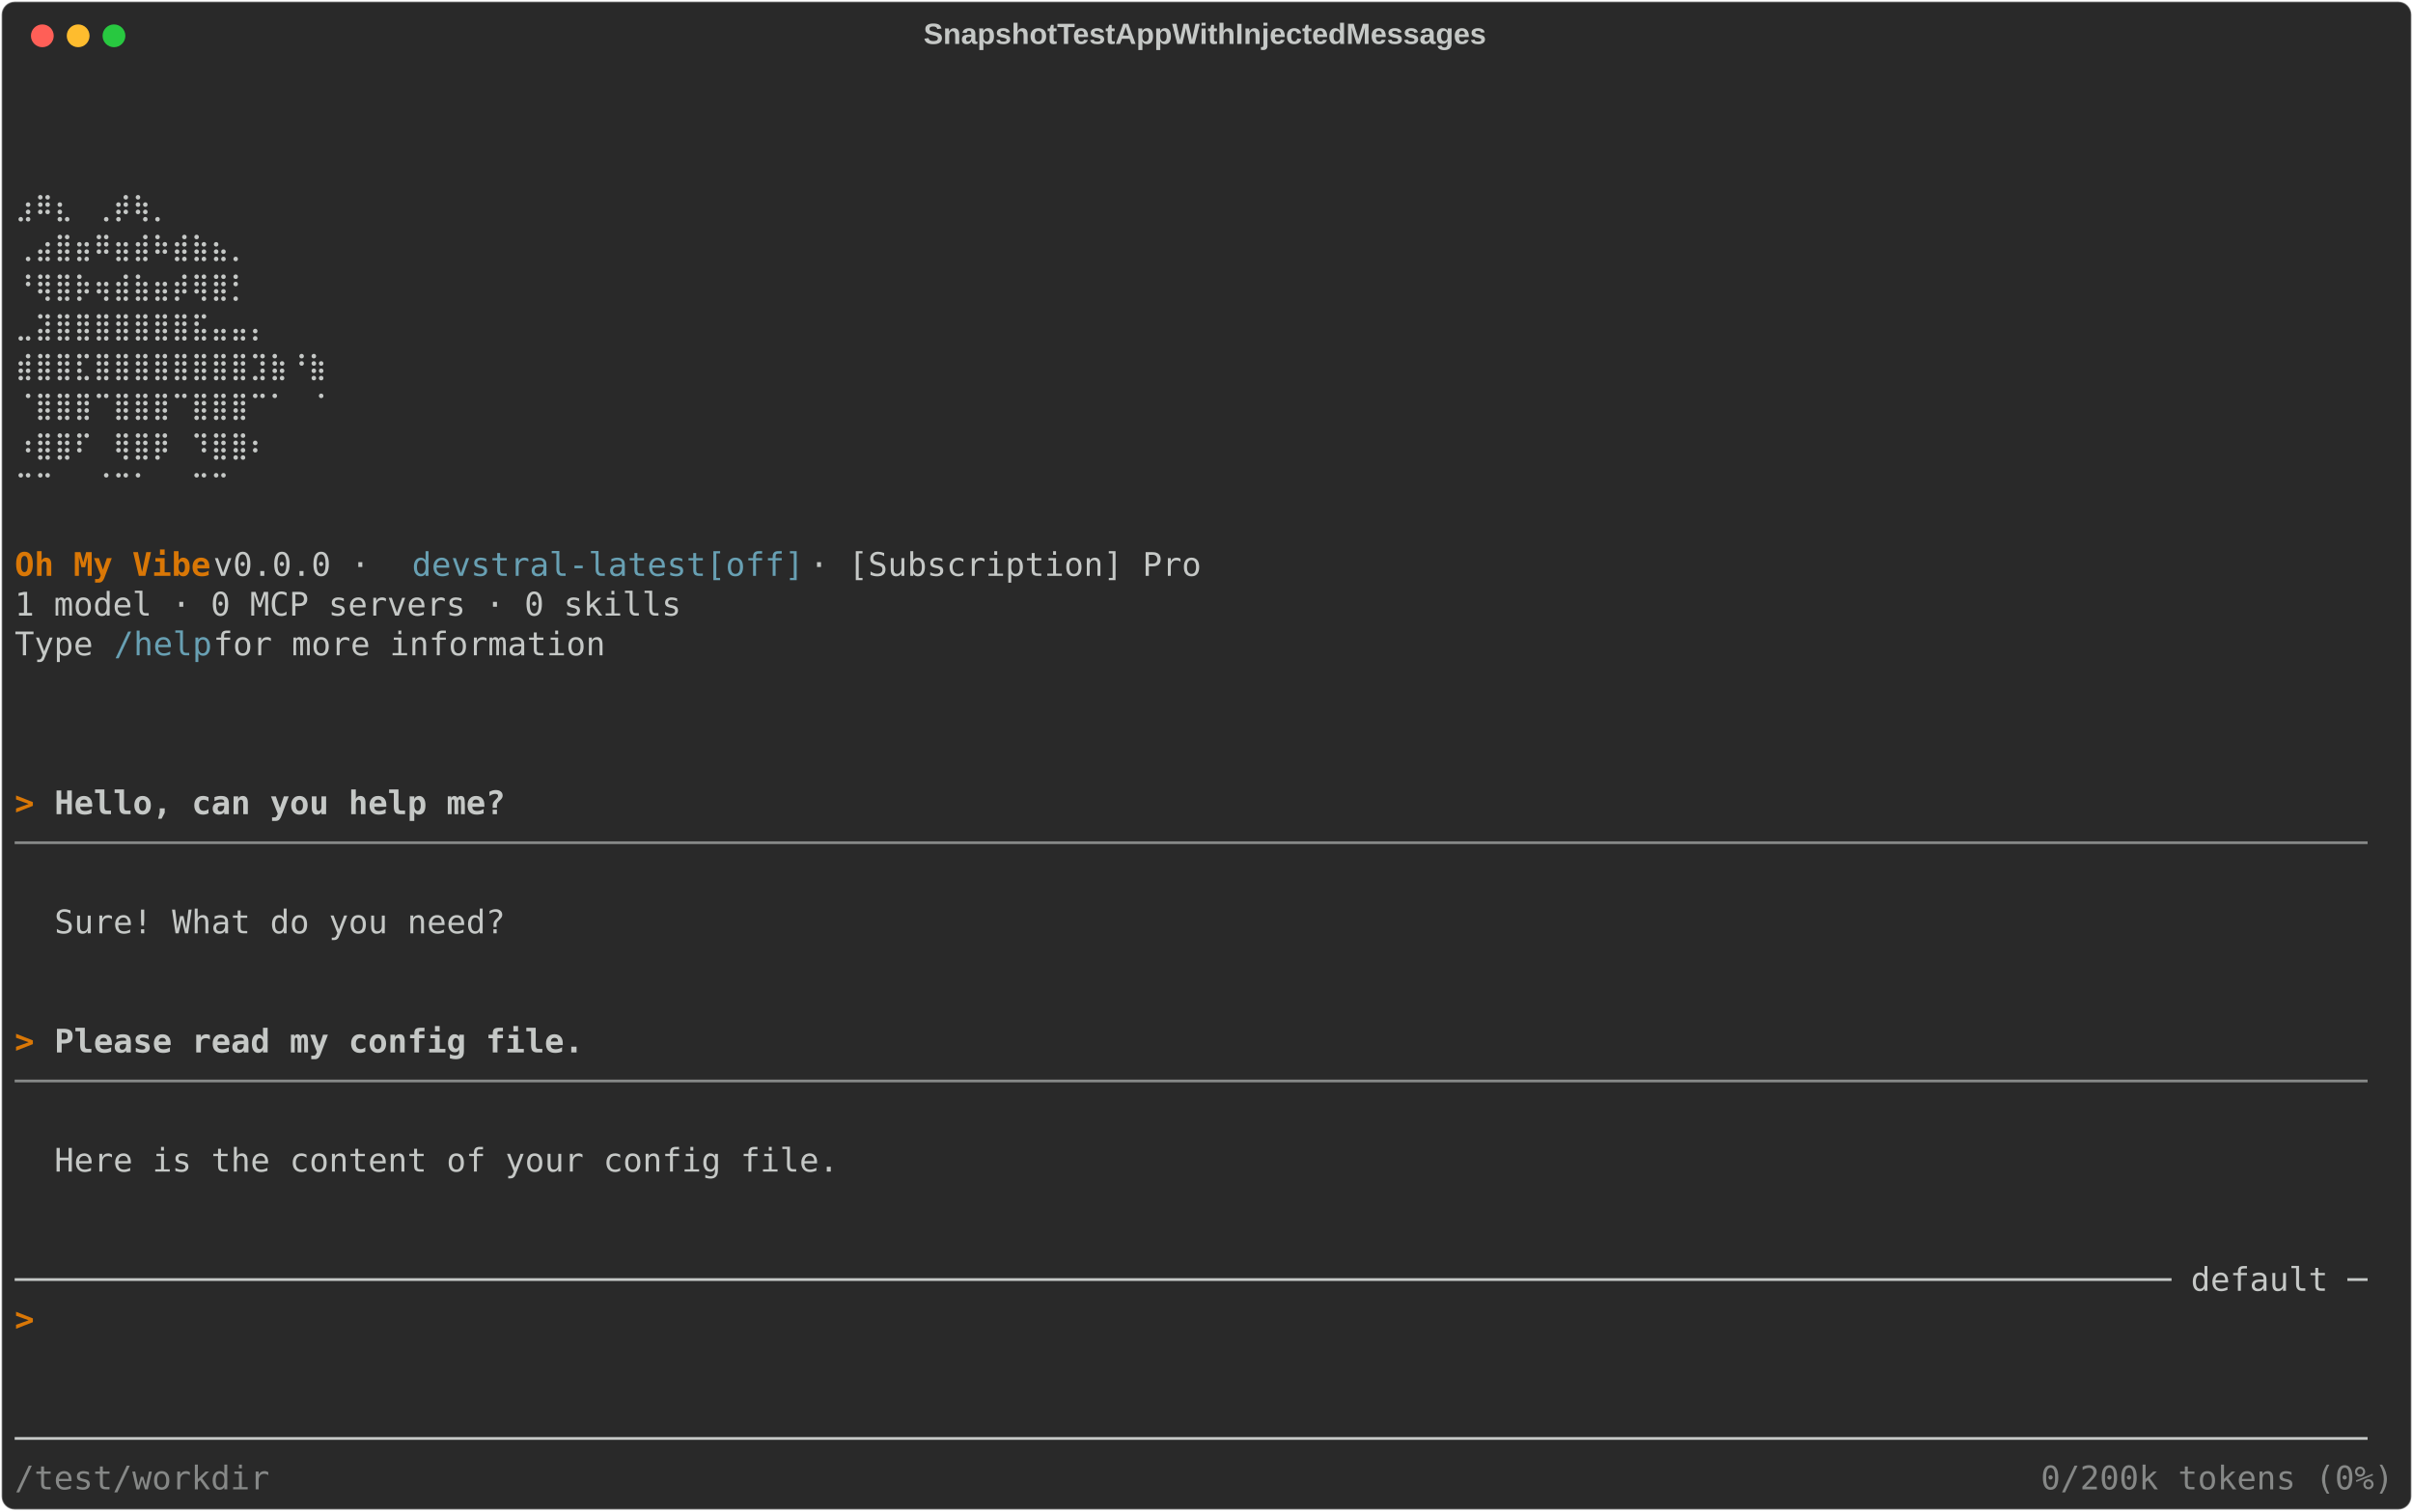
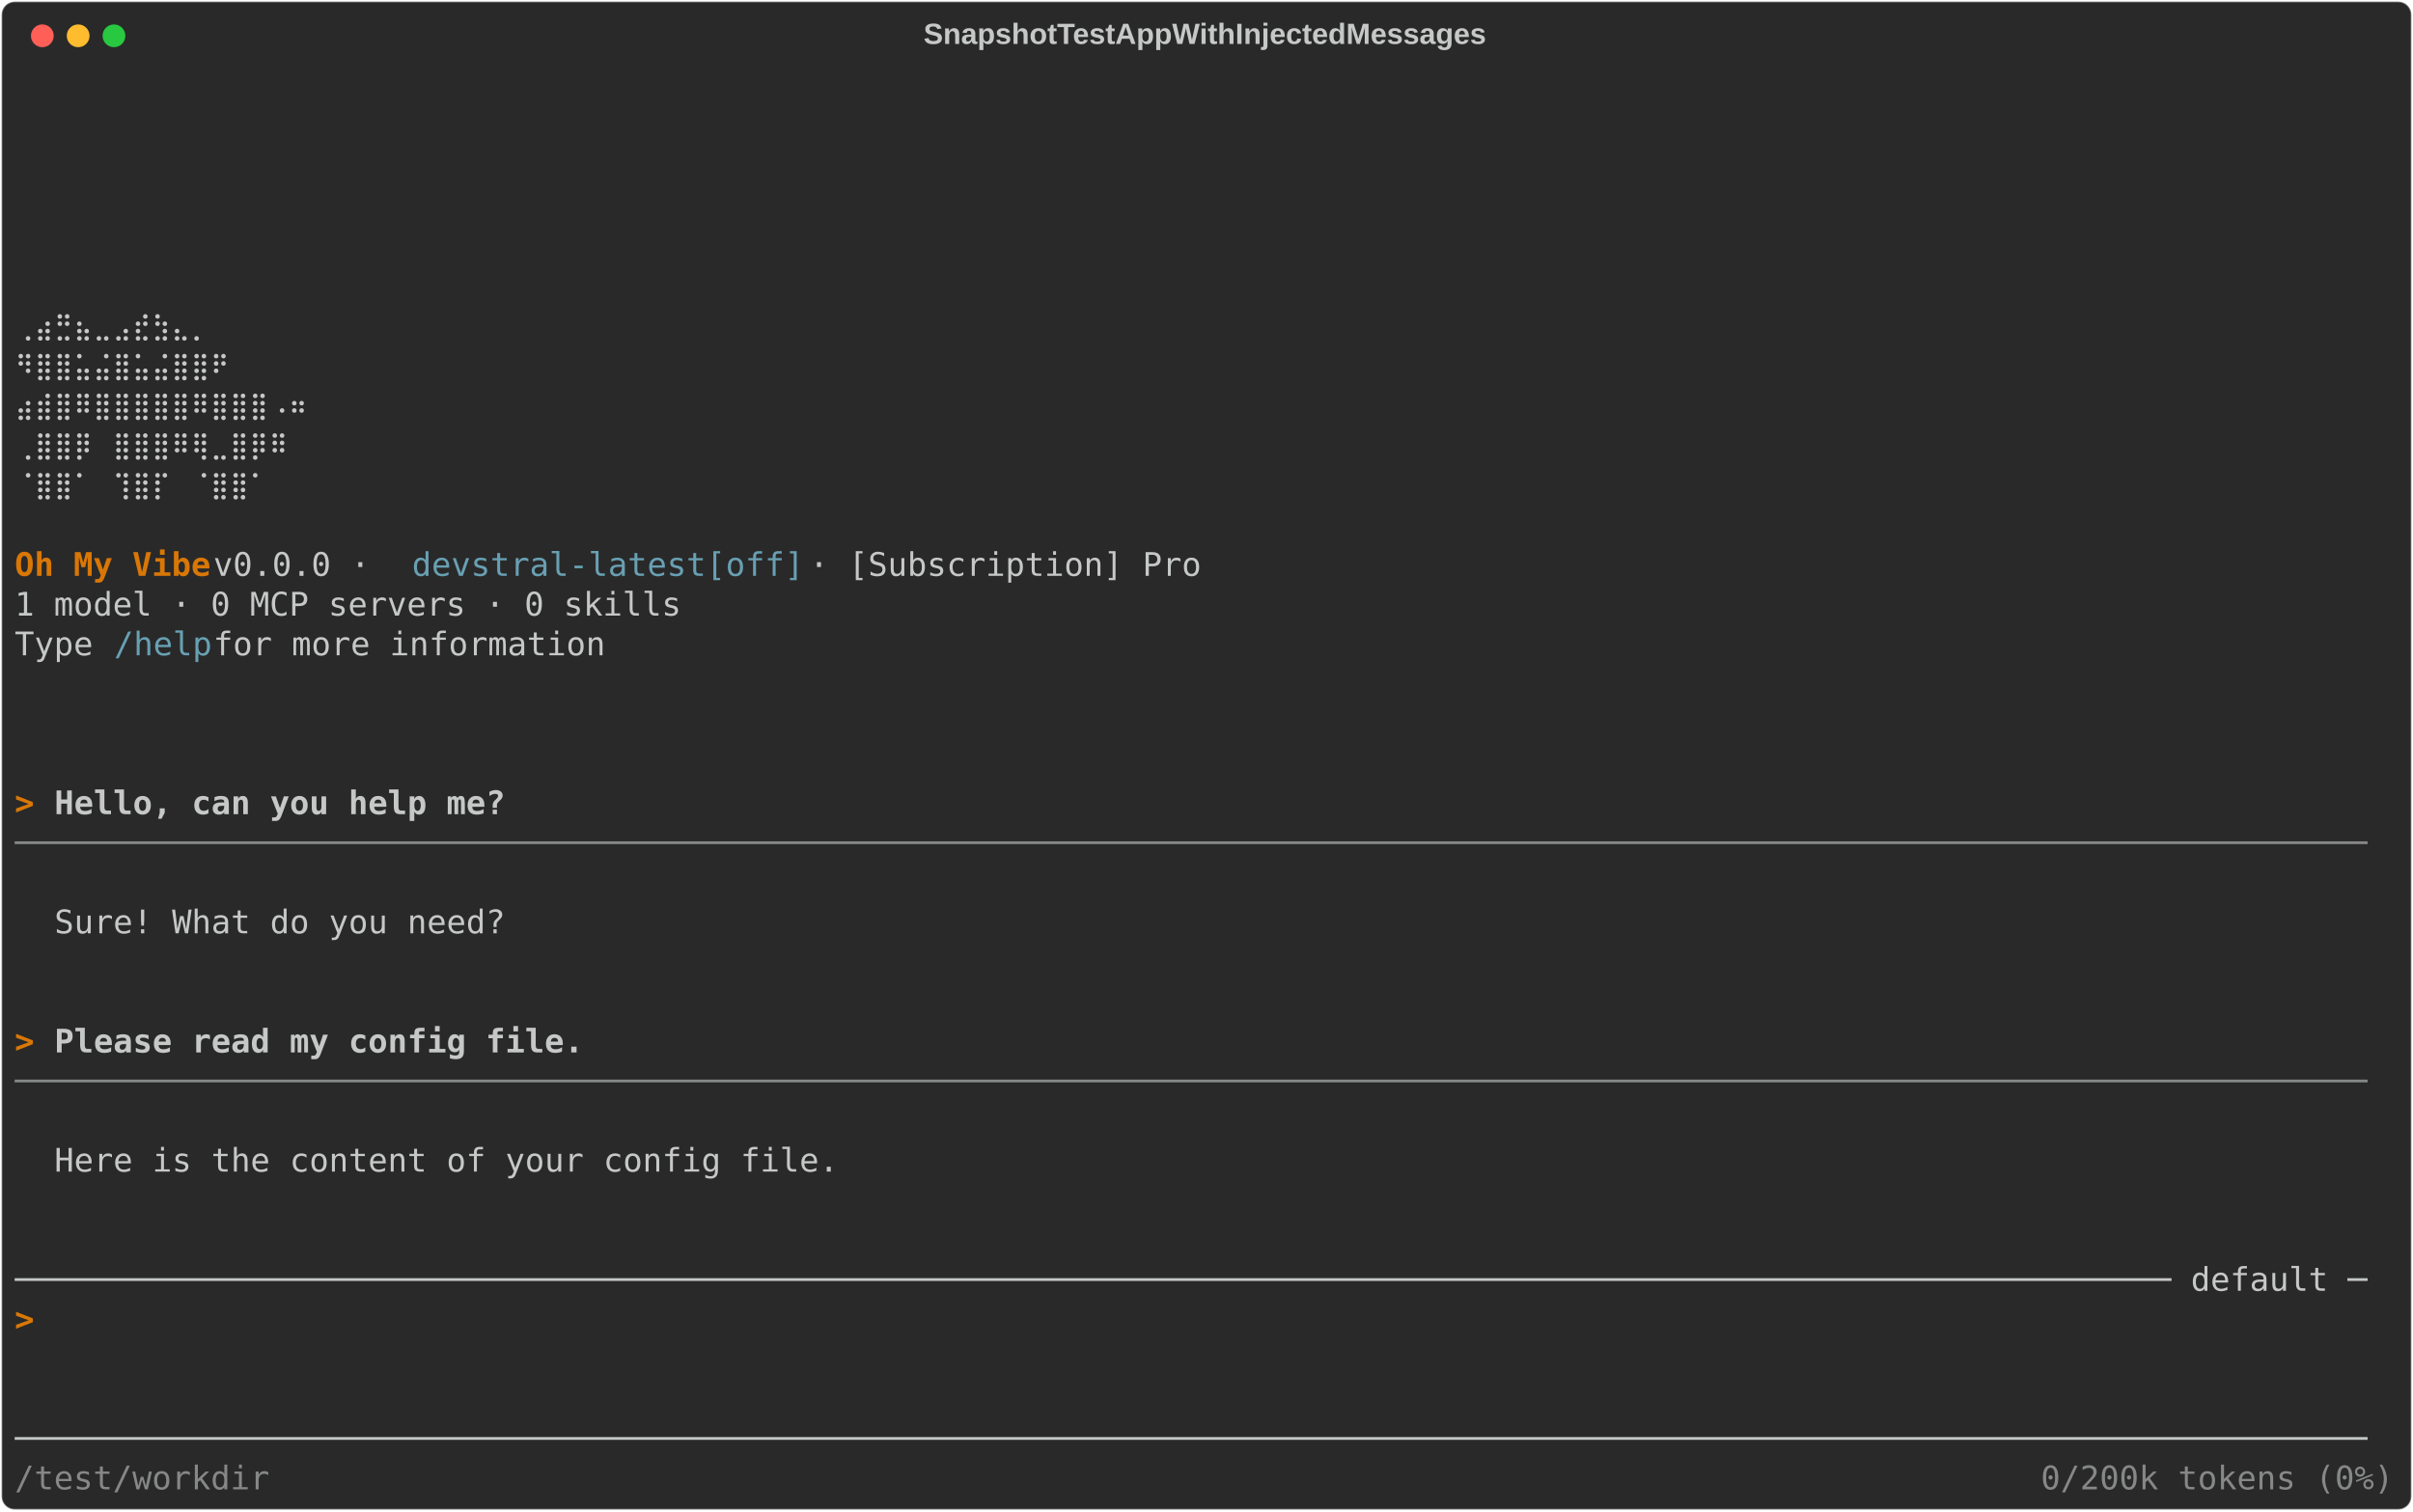
<svg xmlns="http://www.w3.org/2000/svg" class="rich-terminal" viewBox="0 0 1482 928.4">
  <style>

    @font-face {
        font-family: "Fira Code";
        src: local("FiraCode-Regular"),
                url("https://cdnjs.cloudflare.com/ajax/libs/firacode/6.2.0/woff2/FiraCode-Regular.woff2") format("woff2"),
                url("https://cdnjs.cloudflare.com/ajax/libs/firacode/6.2.0/woff/FiraCode-Regular.woff") format("woff");
        font-style: normal;
        font-weight: 400;
    }
    @font-face {
        font-family: "Fira Code";
        src: local("FiraCode-Bold"),
                url("https://cdnjs.cloudflare.com/ajax/libs/firacode/6.2.0/woff2/FiraCode-Bold.woff2") format("woff2"),
                url("https://cdnjs.cloudflare.com/ajax/libs/firacode/6.2.0/woff/FiraCode-Bold.woff") format("woff");
        font-style: bold;
        font-weight: 700;
    }

    .terminal-matrix {
        font-family: Fira Code, monospace;
        font-size: 20px;
        line-height: 24.4px;
        font-variant-east-asian: full-width;
    }

    .terminal-title {
        font-size: 18px;
        font-weight: bold;
        font-family: arial;
    }

    .terminal-r1 { fill: #c5c8c6 }
.terminal-r2 { fill: #d97706;font-weight: bold }
.terminal-r3 { fill: #68a0b3 }
.terminal-r4 { fill: #c5c8c6;font-weight: bold }
.terminal-r5 { fill: #868887 }
    </style>
  <defs>
    <clipPath id="terminal-clip-terminal">
      <rect x="0" y="0" width="1463.0" height="877.4" />
    </clipPath>
    <clipPath id="terminal-line-0">
      <rect x="0" y="1.5" width="1464" height="24.65" />
    </clipPath>
    <clipPath id="terminal-line-1">
      <rect x="0" y="25.9" width="1464" height="24.65" />
    </clipPath>
    <clipPath id="terminal-line-2">
      <rect x="0" y="50.3" width="1464" height="24.65" />
    </clipPath>
    <clipPath id="terminal-line-3">
      <rect x="0" y="74.7" width="1464" height="24.65" />
    </clipPath>
    <clipPath id="terminal-line-4">
      <rect x="0" y="99.1" width="1464" height="24.65" />
    </clipPath>
    <clipPath id="terminal-line-5">
      <rect x="0" y="123.5" width="1464" height="24.65" />
    </clipPath>
    <clipPath id="terminal-line-6">
      <rect x="0" y="147.9" width="1464" height="24.65" />
    </clipPath>
    <clipPath id="terminal-line-7">
      <rect x="0" y="172.3" width="1464" height="24.65" />
    </clipPath>
    <clipPath id="terminal-line-8">
      <rect x="0" y="196.7" width="1464" height="24.65" />
    </clipPath>
    <clipPath id="terminal-line-9">
      <rect x="0" y="221.1" width="1464" height="24.65" />
    </clipPath>
    <clipPath id="terminal-line-10">
      <rect x="0" y="245.5" width="1464" height="24.65" />
    </clipPath>
    <clipPath id="terminal-line-11">
      <rect x="0" y="269.9" width="1464" height="24.65" />
    </clipPath>
    <clipPath id="terminal-line-12">
      <rect x="0" y="294.3" width="1464" height="24.65" />
    </clipPath>
    <clipPath id="terminal-line-13">
      <rect x="0" y="318.7" width="1464" height="24.65" />
    </clipPath>
    <clipPath id="terminal-line-14">
      <rect x="0" y="343.1" width="1464" height="24.65" />
    </clipPath>
    <clipPath id="terminal-line-15">
      <rect x="0" y="367.5" width="1464" height="24.65" />
    </clipPath>
    <clipPath id="terminal-line-16">
      <rect x="0" y="391.9" width="1464" height="24.65" />
    </clipPath>
    <clipPath id="terminal-line-17">
      <rect x="0" y="416.3" width="1464" height="24.65" />
    </clipPath>
    <clipPath id="terminal-line-18">
      <rect x="0" y="440.7" width="1464" height="24.65" />
    </clipPath>
    <clipPath id="terminal-line-19">
      <rect x="0" y="465.1" width="1464" height="24.65" />
    </clipPath>
    <clipPath id="terminal-line-20">
      <rect x="0" y="489.5" width="1464" height="24.65" />
    </clipPath>
    <clipPath id="terminal-line-21">
      <rect x="0" y="513.9" width="1464" height="24.65" />
    </clipPath>
    <clipPath id="terminal-line-22">
      <rect x="0" y="538.3" width="1464" height="24.65" />
    </clipPath>
    <clipPath id="terminal-line-23">
      <rect x="0" y="562.7" width="1464" height="24.65" />
    </clipPath>
    <clipPath id="terminal-line-24">
      <rect x="0" y="587.1" width="1464" height="24.65" />
    </clipPath>
    <clipPath id="terminal-line-25">
      <rect x="0" y="611.5" width="1464" height="24.65" />
    </clipPath>
    <clipPath id="terminal-line-26">
      <rect x="0" y="635.9" width="1464" height="24.65" />
    </clipPath>
    <clipPath id="terminal-line-27">
      <rect x="0" y="660.3" width="1464" height="24.65" />
    </clipPath>
    <clipPath id="terminal-line-28">
      <rect x="0" y="684.7" width="1464" height="24.65" />
    </clipPath>
    <clipPath id="terminal-line-29">
      <rect x="0" y="709.1" width="1464" height="24.65" />
    </clipPath>
    <clipPath id="terminal-line-30">
      <rect x="0" y="733.5" width="1464" height="24.65" />
    </clipPath>
    <clipPath id="terminal-line-31">
      <rect x="0" y="757.9" width="1464" height="24.65" />
    </clipPath>
    <clipPath id="terminal-line-32">
      <rect x="0" y="782.3" width="1464" height="24.65" />
    </clipPath>
    <clipPath id="terminal-line-33">
      <rect x="0" y="806.7" width="1464" height="24.65" />
    </clipPath>
    <clipPath id="terminal-line-34">
      <rect x="0" y="831.1" width="1464" height="24.65" />
    </clipPath>
  </defs>
  <rect fill="#292929" stroke="rgba(255,255,255,0.35)" stroke-width="1" x="1" y="1" width="1480" height="926.4" rx="8" />
  <text class="terminal-title" fill="#c5c8c6" text-anchor="middle" x="740" y="27">SnapshotTestAppWithInjectedMessages</text>
  <g transform="translate(26,22)">
    <circle cx="0" cy="0" r="7" fill="#ff5f57" />
    <circle cx="22" cy="0" r="7" fill="#febc2e" />
    <circle cx="44" cy="0" r="7" fill="#28c840" />
  </g>
  <g transform="translate(9, 41)" clip-path="url(#terminal-clip-terminal)">
    <g class="terminal-matrix">
      <text class="terminal-r1" x="1464" y="20" textLength="12.2" clip-path="url(#terminal-line-0)">
</text>
      <text class="terminal-r1" x="1464" y="44.4" textLength="12.2" clip-path="url(#terminal-line-1)">
</text>
      <text class="terminal-r1" x="1464" y="68.8" textLength="12.2" clip-path="url(#terminal-line-2)">
</text>
-       <text class="terminal-r1" x="0" y="93.2" textLength="219.6" clip-path="url(#terminal-line-3)">   ⣰⠿⣆ ⢀⡾⢷⡀       </text>
      <text class="terminal-r1" x="1464" y="93.2" textLength="12.2" clip-path="url(#terminal-line-3)">
</text>
-       <text class="terminal-r1" x="0" y="117.6" textLength="219.6" clip-path="url(#terminal-line-4)"> ⢀⣴⣿⣶⠿⣶⣾⠷⣾⣷⣦⡀     </text>
      <text class="terminal-r1" x="1464" y="117.6" textLength="12.2" clip-path="url(#terminal-line-4)">
</text>
-       <text class="terminal-r1" x="0" y="142" textLength="219.6" clip-path="url(#terminal-line-5)"> ⠘⢿⣿⡷⢶⣾⣷⣶⡾⢿⣿⡃     </text>
      <text class="terminal-r1" x="1464" y="142" textLength="12.2" clip-path="url(#terminal-line-5)">
</text>
-       <text class="terminal-r1" x="0" y="166.4" textLength="219.6" clip-path="url(#terminal-line-6)">  ⣀⣽⣿⣿⣿⣿⣿⣿⣿⣯⣤⣤⡄   </text>
+       <text class="terminal-r1" x="0" y="166.4" textLength="219.6" clip-path="url(#terminal-line-6)">  ⢀⣴⣛⣦⣀⣠⣞⣳⣄⡀      </text>
      <text class="terminal-r1" x="1464" y="166.4" textLength="12.2" clip-path="url(#terminal-line-6)">
</text>
-       <text class="terminal-r1" x="0" y="190.8" textLength="219.6" clip-path="url(#terminal-line-7)"> ⣾⣿⣿⣏⣿⣿⣿⣿⣿⣿⣿⣿⣹⣷⠘⣷ </text>
+       <text class="terminal-r1" x="0" y="190.8" textLength="219.6" clip-path="url(#terminal-line-7)">  ⠻⣿⣿⣥⣬⣿⣥⣬⣿⣿⠟     </text>
      <text class="terminal-r1" x="1464" y="190.8" textLength="12.2" clip-path="url(#terminal-line-7)">
</text>
-       <text class="terminal-r1" x="0" y="215.2" textLength="219.6" clip-path="url(#terminal-line-8)"> ⠈⣿⣿⣿⠉⣿⣿⣿⠉⣿⣿⣿⠉⠁ ⠈ </text>
+       <text class="terminal-r1" x="0" y="215.2" textLength="219.6" clip-path="url(#terminal-line-8)"> ⣴⣾⣿⠿⣿⣿⣿⣿⣿⠿⣿⣿⣿⠠⠶  </text>
      <text class="terminal-r1" x="1464" y="215.2" textLength="12.2" clip-path="url(#terminal-line-8)">
</text>
-       <text class="terminal-r1" x="0" y="239.6" textLength="219.6" clip-path="url(#terminal-line-9)"> ⠰⣿⣿⠏ ⢿⣿⡿ ⠹⣿⣿⠆    </text>
+       <text class="terminal-r1" x="0" y="239.6" textLength="219.6" clip-path="url(#terminal-line-9)">⢀⣿⣿⡿ ⣿⣿⣿⠿⢿⣀⣿⡿⠿    </text>
      <text class="terminal-r1" x="1464" y="239.6" textLength="12.2" clip-path="url(#terminal-line-9)">
</text>
-       <text class="terminal-r1" x="0" y="264" textLength="219.6" clip-path="url(#terminal-line-10)">  ⠉⠉  ⠈⠉⠁  ⠉⠉     </text>
+       <text class="terminal-r1" x="0" y="264" textLength="219.6" clip-path="url(#terminal-line-10)">⠈⣿⣿⠁ ⢹⣿⡏ ⠈⣿⣿⠁     </text>
      <text class="terminal-r1" x="1464" y="264" textLength="12.2" clip-path="url(#terminal-line-10)">
</text>
      <text class="terminal-r1" x="1464" y="288.4" textLength="12.2" clip-path="url(#terminal-line-11)">
</text>
      <text class="terminal-r2" x="0" y="312.8" textLength="122" clip-path="url(#terminal-line-12)">Oh My Vibe</text>
      <text class="terminal-r1" x="122" y="312.8" textLength="122" clip-path="url(#terminal-line-12)"> v0.0.0 · </text>
      <text class="terminal-r3" x="244" y="312.8" textLength="244" clip-path="url(#terminal-line-12)">devstral-latest[off]</text>
      <text class="terminal-r1" x="488" y="312.8" textLength="256.2" clip-path="url(#terminal-line-12)"> · [Subscription] Pro</text>
      <text class="terminal-r1" x="1464" y="312.8" textLength="12.2" clip-path="url(#terminal-line-12)">
</text>
      <text class="terminal-r1" x="0" y="337.2" textLength="414.8" clip-path="url(#terminal-line-13)">1 model · 0 MCP servers · 0 skills</text>
      <text class="terminal-r1" x="1464" y="337.2" textLength="12.2" clip-path="url(#terminal-line-13)">
</text>
      <text class="terminal-r1" x="0" y="361.6" textLength="61" clip-path="url(#terminal-line-14)">Type </text>
      <text class="terminal-r3" x="61" y="361.6" textLength="61" clip-path="url(#terminal-line-14)">/help</text>
      <text class="terminal-r1" x="122" y="361.6" textLength="256.2" clip-path="url(#terminal-line-14)"> for more information</text>
      <text class="terminal-r1" x="1464" y="361.6" textLength="12.2" clip-path="url(#terminal-line-14)">
</text>
      <text class="terminal-r1" x="1464" y="386" textLength="12.2" clip-path="url(#terminal-line-15)">
</text>
      <text class="terminal-r1" x="1464" y="410.4" textLength="12.2" clip-path="url(#terminal-line-16)">
</text>
      <text class="terminal-r1" x="1464" y="434.8" textLength="12.2" clip-path="url(#terminal-line-17)">
</text>
      <text class="terminal-r2" x="0" y="459.2" textLength="24.4" clip-path="url(#terminal-line-18)">&gt; </text>
      <text class="terminal-r4" x="24.4" y="459.2" textLength="280.6" clip-path="url(#terminal-line-18)">Hello, can you help me?</text>
      <text class="terminal-r1" x="1464" y="459.2" textLength="12.2" clip-path="url(#terminal-line-18)">
</text>
      <text class="terminal-r5" x="0" y="483.6" textLength="1464" clip-path="url(#terminal-line-19)">────────────────────────────────────────────────────────────────────────────────────────────────────────────────────────</text>
      <text class="terminal-r1" x="1464" y="483.6" textLength="12.2" clip-path="url(#terminal-line-19)">
</text>
      <text class="terminal-r1" x="1464" y="508" textLength="12.2" clip-path="url(#terminal-line-20)">
</text>
      <text class="terminal-r1" x="24.4" y="532.4" textLength="280.6" clip-path="url(#terminal-line-21)">Sure! What do you need?</text>
      <text class="terminal-r1" x="1464" y="532.4" textLength="12.2" clip-path="url(#terminal-line-21)">
</text>
      <text class="terminal-r1" x="1464" y="556.8" textLength="12.2" clip-path="url(#terminal-line-22)">
</text>
      <text class="terminal-r1" x="1464" y="581.2" textLength="12.2" clip-path="url(#terminal-line-23)">
</text>
      <text class="terminal-r2" x="0" y="605.6" textLength="24.4" clip-path="url(#terminal-line-24)">&gt; </text>
      <text class="terminal-r4" x="24.4" y="605.6" textLength="329.4" clip-path="url(#terminal-line-24)">Please read my config file.</text>
      <text class="terminal-r1" x="1464" y="605.6" textLength="12.2" clip-path="url(#terminal-line-24)">
</text>
      <text class="terminal-r5" x="0" y="630" textLength="1464" clip-path="url(#terminal-line-25)">────────────────────────────────────────────────────────────────────────────────────────────────────────────────────────</text>
      <text class="terminal-r1" x="1464" y="630" textLength="12.2" clip-path="url(#terminal-line-25)">
</text>
      <text class="terminal-r1" x="1464" y="654.4" textLength="12.2" clip-path="url(#terminal-line-26)">
</text>
      <text class="terminal-r1" x="24.4" y="678.8" textLength="488" clip-path="url(#terminal-line-27)">Here is the content of your config file.</text>
      <text class="terminal-r1" x="1464" y="678.8" textLength="12.2" clip-path="url(#terminal-line-27)">
</text>
      <text class="terminal-r1" x="1464" y="703.2" textLength="12.2" clip-path="url(#terminal-line-28)">
</text>
      <text class="terminal-r1" x="1464" y="727.6" textLength="12.2" clip-path="url(#terminal-line-29)">
</text>
      <text class="terminal-r1" x="0" y="752" textLength="1464" clip-path="url(#terminal-line-30)">────────────────────────────────────────────────────────────────────────────────────────────────────────────── default ─</text>
      <text class="terminal-r1" x="1464" y="752" textLength="12.2" clip-path="url(#terminal-line-30)">
</text>
      <text class="terminal-r2" x="0" y="776.4" textLength="12.2" clip-path="url(#terminal-line-31)">&gt;</text>
      <text class="terminal-r1" x="1464" y="776.4" textLength="12.2" clip-path="url(#terminal-line-31)">
</text>
      <text class="terminal-r1" x="1464" y="800.8" textLength="12.2" clip-path="url(#terminal-line-32)">
</text>
      <text class="terminal-r1" x="1464" y="825.2" textLength="12.2" clip-path="url(#terminal-line-33)">
</text>
      <text class="terminal-r1" x="0" y="849.6" textLength="1464" clip-path="url(#terminal-line-34)">────────────────────────────────────────────────────────────────────────────────────────────────────────────────────────</text>
      <text class="terminal-r1" x="1464" y="849.6" textLength="12.2" clip-path="url(#terminal-line-34)">
</text>
      <text class="terminal-r5" x="0" y="874" textLength="158.6" clip-path="url(#terminal-line-35)">/test/workdir</text>
      <text class="terminal-r5" x="1244.4" y="874" textLength="219.6" clip-path="url(#terminal-line-35)">0/200k tokens (0%)</text>
    </g>
  </g>
</svg>
